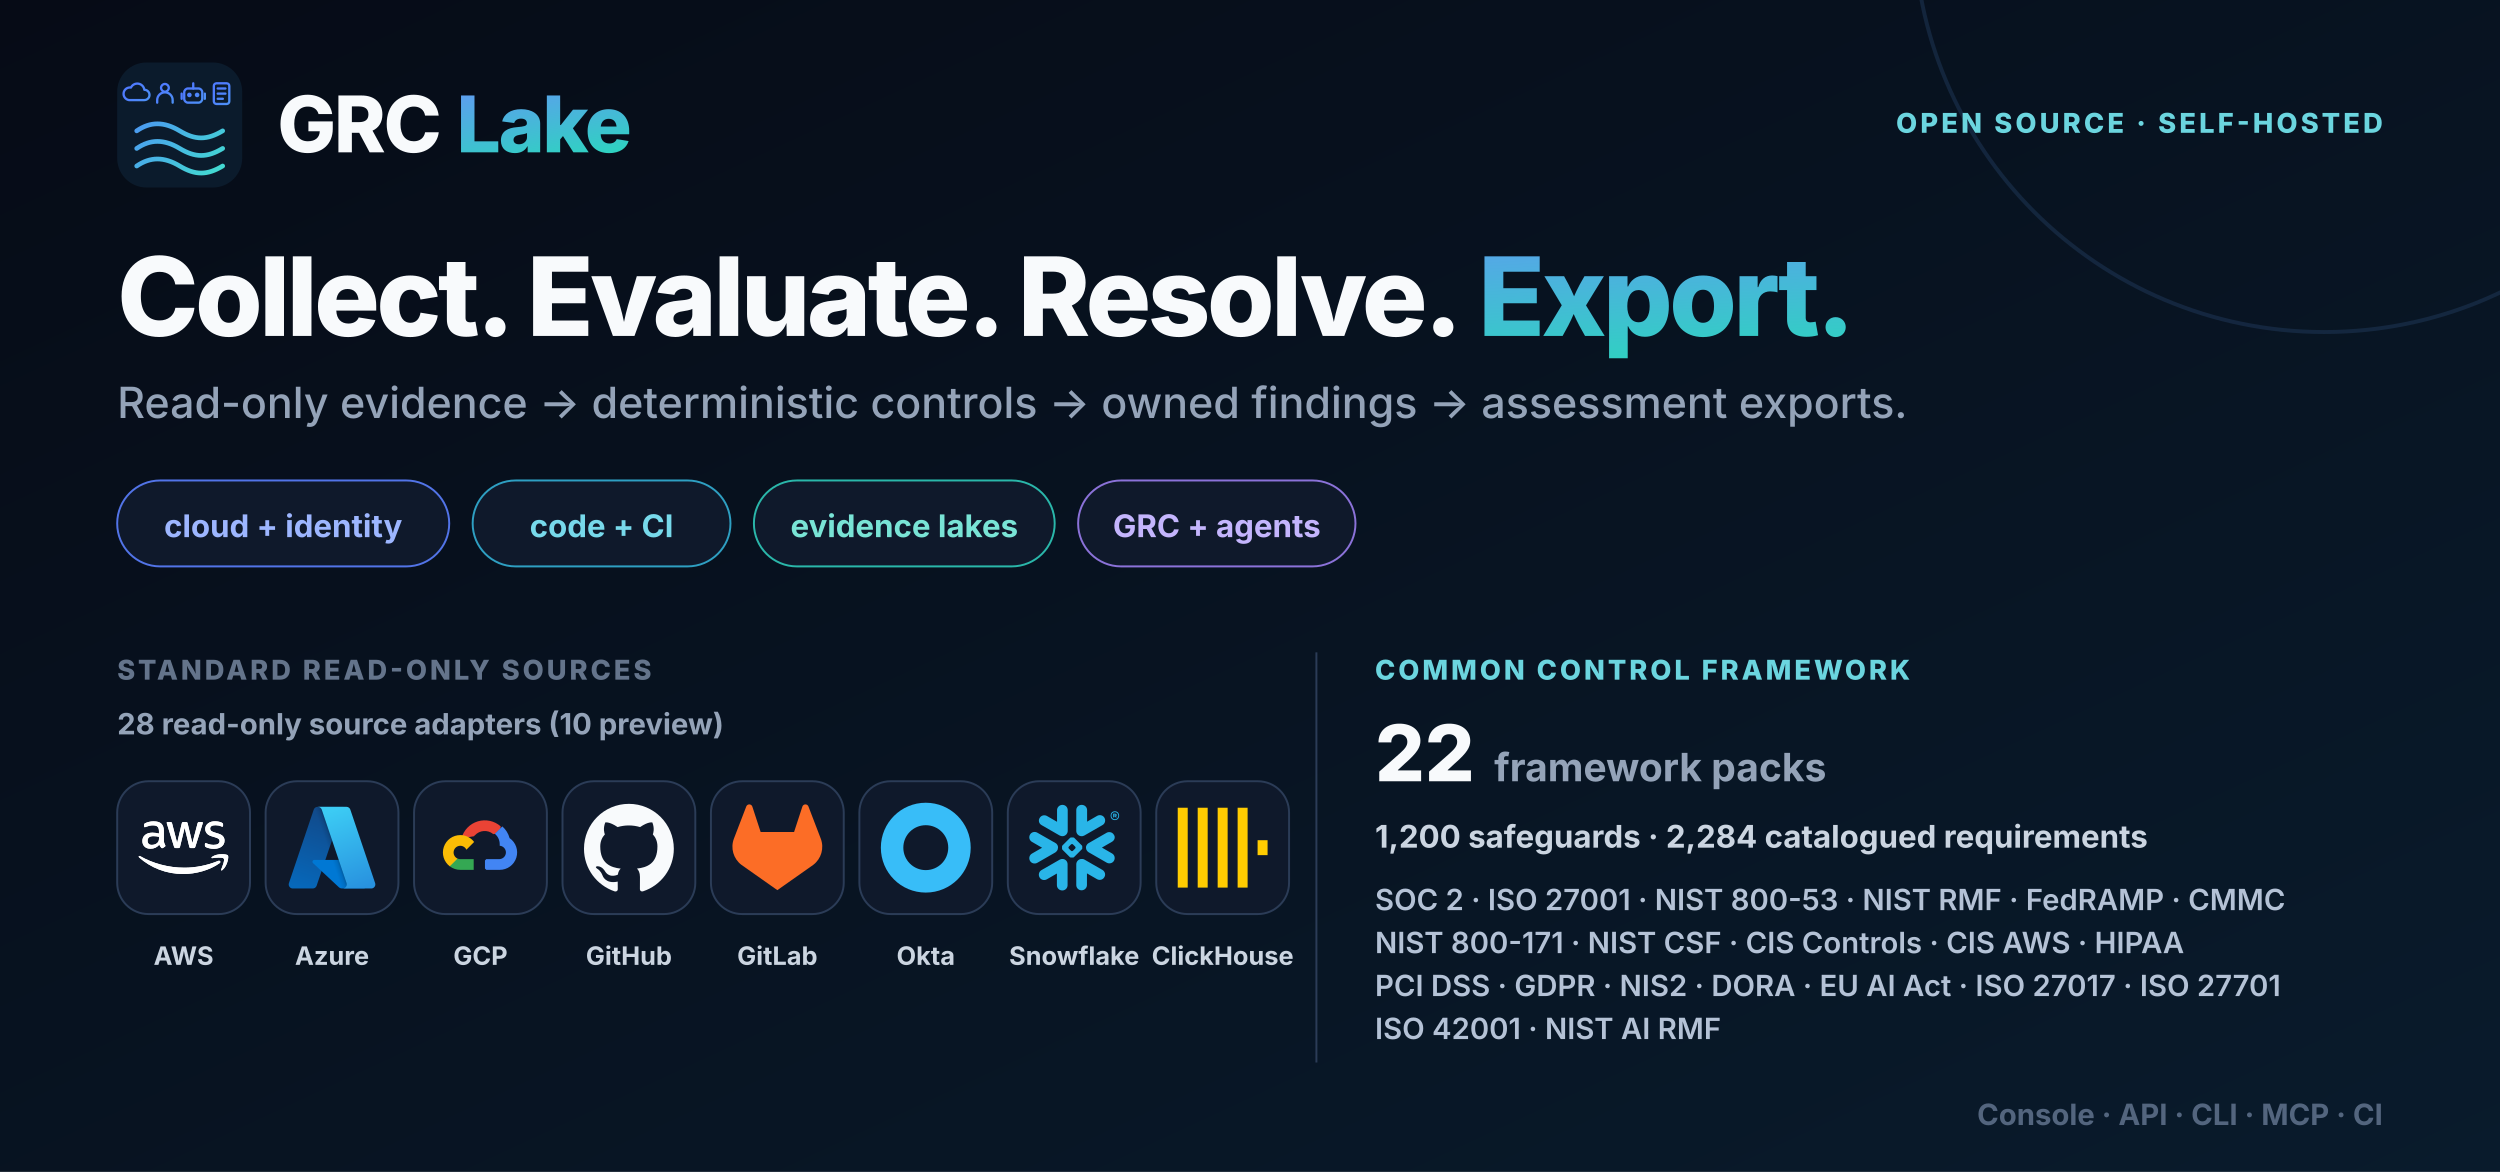
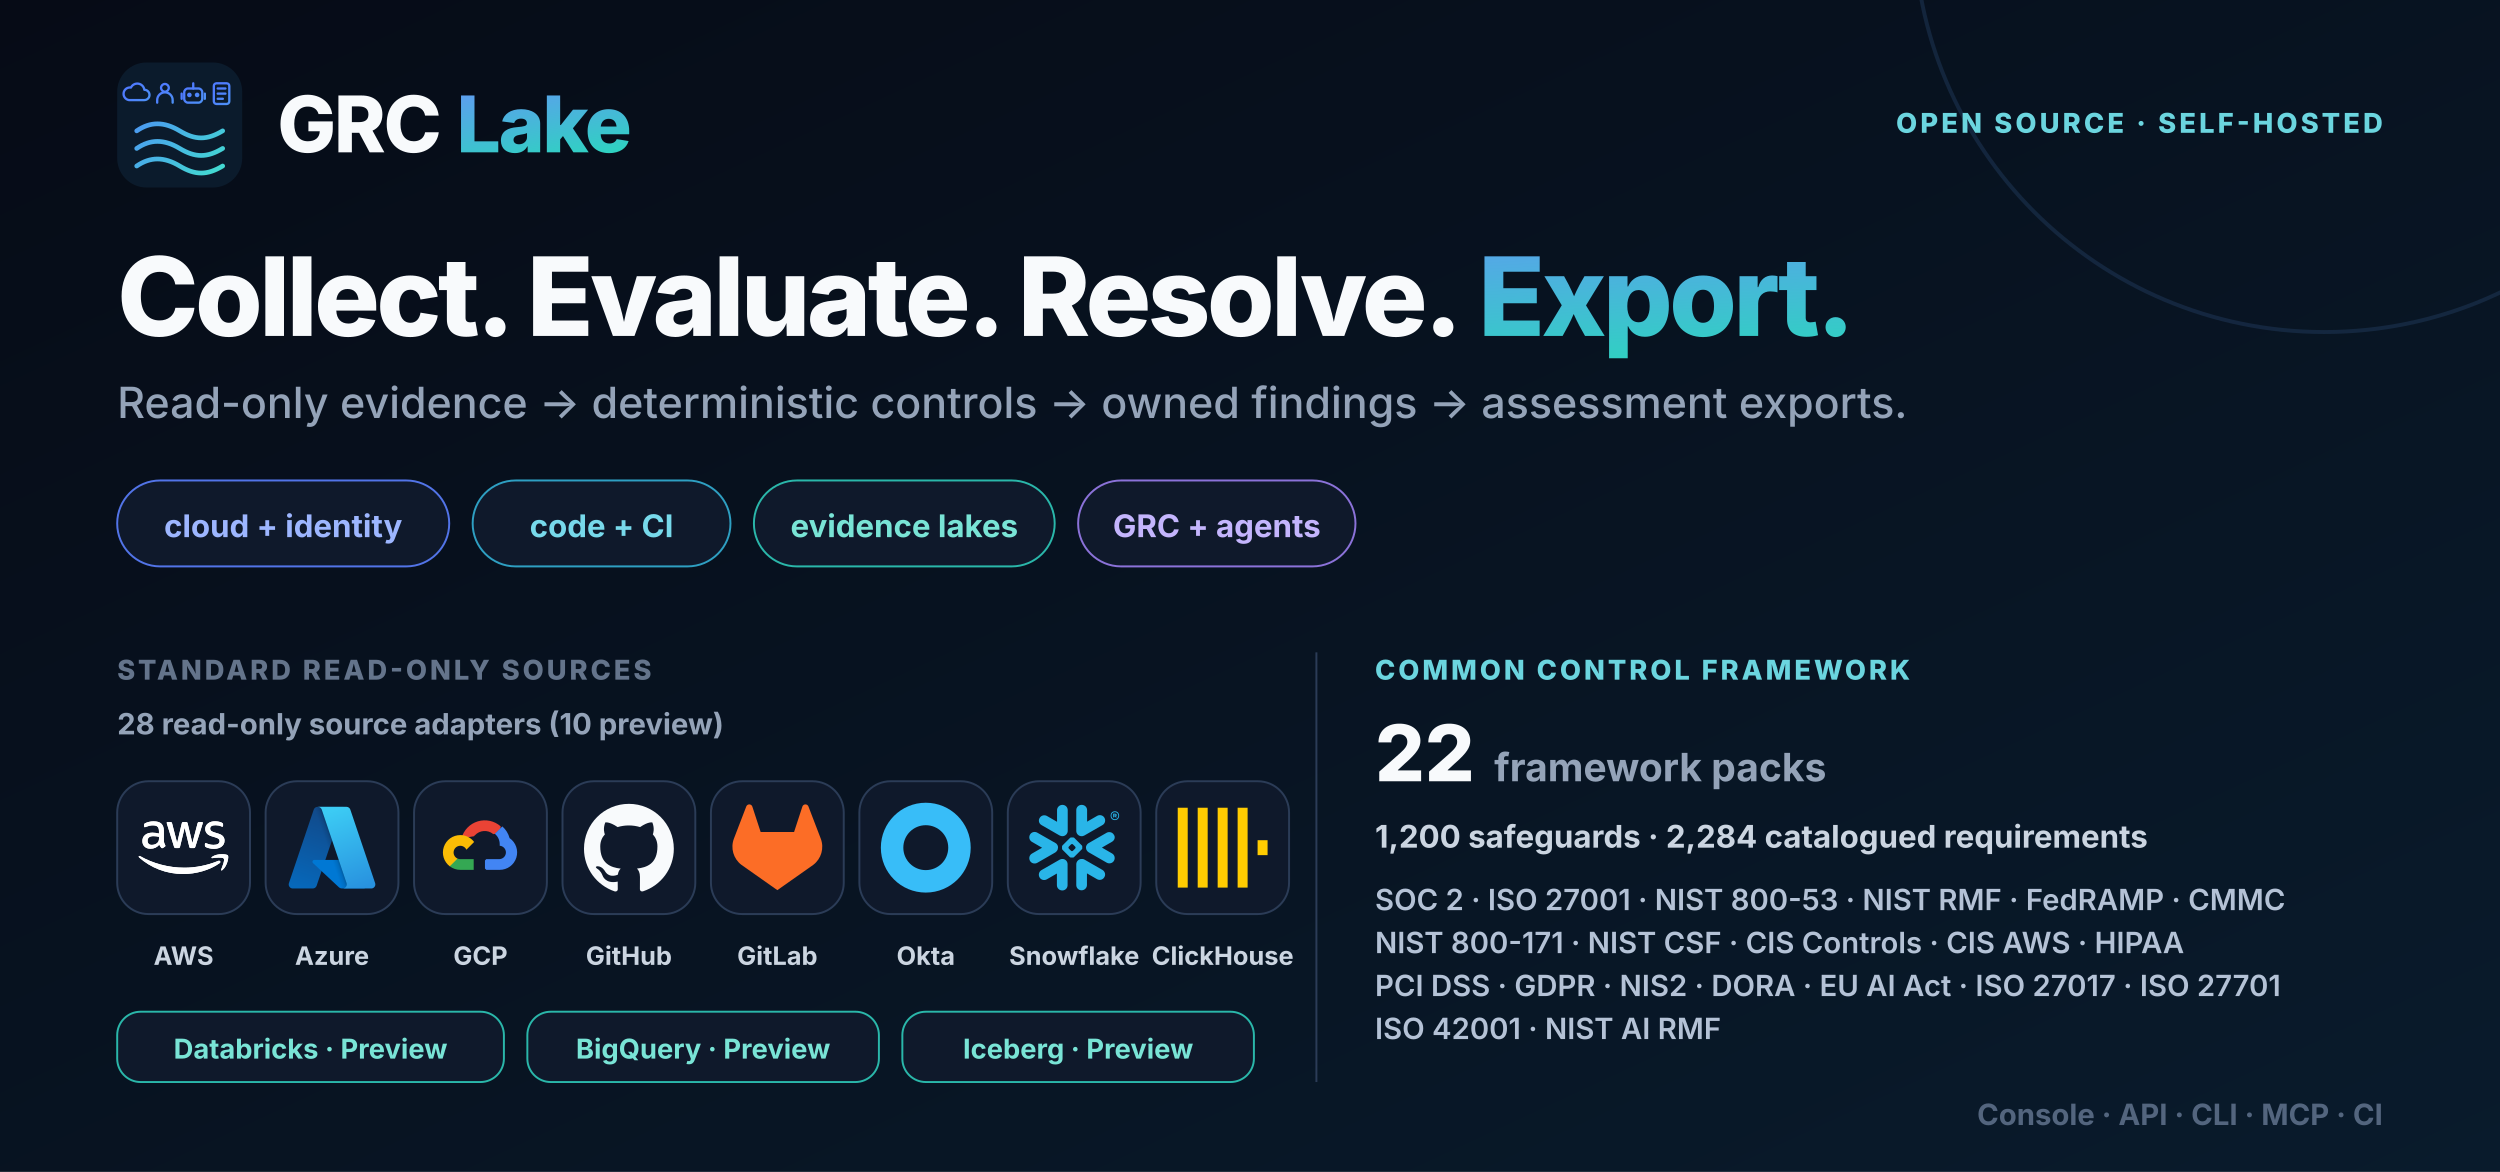
<svg xmlns="http://www.w3.org/2000/svg" width="1280" height="600" viewBox="0 0 1280 600" role="img" aria-labelledby="title desc">
  <defs>
    <linearGradient id="bg" x1="0" y1="0" x2="1" y2="1">
      <stop stop-color="#060b16" />
      <stop offset="1" stop-color="#091b2c" />
    </linearGradient>
    <linearGradient id="brand" x1="0" y1="0" x2="1" y2="1">
      <stop stop-color="#6d8cff" />
      <stop offset="1" stop-color="#2dd4bf" />
    </linearGradient>
    <symbol id="mark" viewBox="0 0 64 64">
      <defs>
        <linearGradient id="accent" gradientUnits="userSpaceOnUse" x1="4" y1="7" x2="55" y2="58">
          <stop stop-color="#4f7cff" />
          <stop offset="1" stop-color="#42dfcf" />
        </linearGradient>
      </defs>
      <rect width="64" height="64" rx="15" fill="#0b1b2c" />
      <g fill="none" stroke="url(#accent)" color="#5b9aff" stroke-linecap="round" stroke-linejoin="round">
        <g stroke-width="1.8">
          <g transform="translate(4 10) scale(.66)">
            <path d="M3 14h12a4 4 0 0 0 0-8 5.5 5.5 0 0 0-10.4-1.7A4.5 4.5 0 0 0 3 14Z" />
          </g>
          <g transform="translate(18.5 10) scale(.66)">
            <circle cx="9" cy="4.5" r="3" />
            <path d="M3 16v-2a6 6 0 0 1 12 0v2" />
          </g>
          <g transform="translate(33 10) scale(.66)">
            <rect x="2" y="5" width="14" height="11" rx="3" />
            <path d="M9 5V1M0 9v4M18 9v4" />
            <circle cx="6" cy="10" r=".9" fill="currentColor" />
            <circle cx="12" cy="10" r=".9" fill="currentColor" />
          </g>
          <g transform="translate(47.5 10) scale(.66)">
            <rect x="3" y="1" width="12" height="16" rx="2" />
            <path d="M6 5h6M6 9h6M6 13h4" />
          </g>
        </g>
        <g stroke-width="2.4">
          <path d="M10 35c7-4.8 14-4.8 22 0s14 4.8 22 0M10 44c7-4.8 14-4.8 22 0s14 4.8 22 0M10 53c7-4.8 14-4.8 22 0s14 4.8 22 0" />
        </g>
      </g>
    </symbol>
    <symbol id="aws" viewBox="0 0 109 64" fill="#ffffff">
      <path d="M30.63 23.243c0 1.317.144 2.385.398 3.168.289.783.65 1.637 1.156 2.563.18.284.253.569.253.818 0 .356-.217.712-.687 1.068l-2.277 1.495c-.325.214-.65.32-.94.32-.361 0-.723-.178-1.084-.498a11.036 11.036 0 0 1-1.301-1.673 27.44 27.44 0 0 1-1.12-2.1c-2.82 3.275-6.362 4.912-10.627 4.912-3.037 0-5.458-.854-7.23-2.563-1.77-1.708-2.674-3.986-2.674-6.834 0-3.025 1.084-5.481 3.29-7.332 2.204-1.851 5.132-2.777 8.855-2.777 1.229 0 2.494.107 3.831.285 1.337.178 2.71.463 4.157.783V12.28c0-2.705-.579-4.592-1.7-5.695-1.156-1.104-3.108-1.638-5.89-1.638-1.266 0-2.567.143-3.904.463-1.338.32-2.64.712-3.904 1.21-.578.25-1.012.392-1.265.463-.253.071-.434.107-.579.107-.506 0-.759-.356-.759-1.104V4.342c0-.57.073-.996.253-1.246.181-.249.506-.498 1.012-.747 1.266-.64 2.784-1.175 4.555-1.602 1.77-.462 3.65-.676 5.638-.676 4.302 0 7.446.961 9.47 2.883 1.989 1.922 3 4.84 3 8.756v11.533h.073Zm-14.675 5.41c1.193 0 2.422-.213 3.723-.64 1.301-.428 2.458-1.21 3.434-2.279.578-.676 1.012-1.423 1.229-2.278.216-.854.361-1.886.361-3.096v-1.495a30.626 30.626 0 0 0-3.325-.605 27.649 27.649 0 0 0-3.398-.214c-2.422 0-4.193.463-5.386 1.424-1.192.96-1.77 2.313-1.77 4.093 0 1.673.433 2.919 1.337 3.773.867.89 2.132 1.317 3.795 1.317Zm29.024 3.844c-.65 0-1.084-.106-1.373-.356-.29-.213-.542-.711-.759-1.388L34.353 3.24c-.217-.712-.325-1.175-.325-1.424 0-.57.289-.89.867-.89h3.542c.687 0 1.157.107 1.41.356.29.214.506.712.723 1.388l6.072 23.564 5.639-23.564c.18-.712.398-1.174.687-1.388.289-.213.795-.356 1.445-.356h2.892c.687 0 1.157.107 1.446.356.289.214.542.712.687 1.388l5.71 23.849 6.254-23.849c.217-.712.47-1.174.723-1.388.289-.213.759-.356 1.41-.356h3.36c.58 0 .904.285.904.89 0 .178-.036.356-.072.57a4.998 4.998 0 0 1-.253.89l-8.71 27.514c-.218.712-.47 1.174-.76 1.388-.29.214-.759.356-1.374.356h-3.108c-.687 0-1.157-.107-1.446-.356-.289-.25-.542-.712-.687-1.424L55.787 7.795l-5.566 22.923c-.181.712-.398 1.174-.687 1.423-.29.25-.795.356-1.446.356H44.98Zm46.447.961c-1.88 0-3.759-.213-5.566-.64-1.807-.427-3.217-.89-4.157-1.424-.578-.32-.976-.676-1.12-.997a2.48 2.48 0 0 1-.217-.996v-1.816c0-.747.289-1.103.831-1.103.217 0 .434.035.65.107.218.07.543.213.904.356 1.23.534 2.567.96 3.976 1.245 1.446.285 2.856.427 4.302.427 2.277 0 4.048-.391 5.277-1.174 1.229-.783 1.88-1.922 1.88-3.382 0-.996-.326-1.815-.977-2.491-.65-.676-1.88-1.282-3.65-1.851l-5.241-1.602c-2.639-.818-4.59-2.029-5.784-3.63-1.192-1.566-1.807-3.31-1.807-5.162 0-1.495.325-2.811.976-3.95a9.196 9.196 0 0 1 2.603-2.92c1.084-.818 2.313-1.423 3.759-1.85C89.51.178 91.029 0 92.619 0c.795 0 1.627.035 2.422.142.831.107 1.59.25 2.35.392.722.178 1.409.356 2.06.57.65.213 1.156.426 1.518.64.506.285.867.57 1.084.89.217.284.325.676.325 1.174v1.673c0 .748-.289 1.14-.831 1.14-.289 0-.759-.143-1.374-.428-2.06-.925-4.373-1.388-6.94-1.388-2.06 0-3.686.32-4.807.997-1.12.676-1.699 1.708-1.699 3.168 0 .996.362 1.85 1.085 2.527.723.676 2.06 1.352 3.976 1.957l5.132 1.602c2.603.819 4.482 1.958 5.603 3.417 1.12 1.46 1.662 3.133 1.662 4.983 0 1.53-.325 2.92-.939 4.13-.651 1.21-1.518 2.277-2.639 3.132-1.12.89-2.458 1.53-4.012 1.993-1.627.498-3.325.747-5.169.747Z" data-rg-fill="true" />
      <path d="M98.254 50.76C86.363 59.408 69.085 64 54.23 64 33.41 64 14.65 56.42.481 43.82c-1.12-.997-.108-2.35 1.23-1.567 15.325 8.756 34.229 14.06 53.784 14.06 13.193 0 27.687-2.705 41.024-8.258 1.988-.89 3.687 1.282 1.735 2.705Z" data-rg-fill="true" />
      <path d="M103.199 45.204c-1.519-1.922-10.049-.925-13.916-.463-1.157.143-1.338-.854-.29-1.601 6.796-4.699 17.965-3.346 19.266-1.78 1.301 1.602-.362 12.6-6.723 17.868-.976.819-1.916.392-1.482-.676 1.446-3.524 4.663-11.461 3.145-13.348Z" data-rg-fill="true" />
      <path d="M30.63 23.243c0 1.317.144 2.385.398 3.168.289.783.65 1.637 1.156 2.563.18.284.253.569.253.818 0 .356-.217.712-.687 1.068l-2.277 1.495c-.325.214-.65.32-.94.32-.361 0-.723-.178-1.084-.498a11.03 11.03 0 0 1-1.301-1.673 27.403 27.403 0 0 1-1.12-2.1c-2.82 3.275-6.362 4.912-10.627 4.912-3.037 0-5.458-.854-7.23-2.563-1.77-1.708-2.674-3.986-2.674-6.834 0-3.025 1.084-5.481 3.29-7.332 2.204-1.851 5.132-2.777 8.855-2.777 1.229 0 2.494.107 3.831.285 1.337.178 2.71.463 4.157.783V12.28c0-2.705-.579-4.592-1.7-5.695-1.156-1.104-3.108-1.638-5.89-1.638-1.266 0-2.567.143-3.904.463-1.338.32-2.64.712-3.904 1.21-.578.25-1.012.392-1.265.463-.253.071-.434.107-.579.107-.506 0-.759-.356-.759-1.104V4.342c0-.57.073-.996.253-1.246.181-.249.506-.498 1.012-.747 1.266-.64 2.784-1.175 4.555-1.602 1.77-.462 3.65-.676 5.638-.676 4.302 0 7.446.961 9.47 2.883 1.989 1.922 3 4.84 3 8.756v11.533h.073Zm-14.675 5.41c1.193 0 2.422-.213 3.723-.64 1.301-.428 2.458-1.21 3.434-2.279.578-.676 1.012-1.423 1.229-2.278.216-.854.361-1.886.361-3.096v-1.495a30.602 30.602 0 0 0-3.325-.605 27.649 27.649 0 0 0-3.398-.214c-2.422 0-4.193.463-5.386 1.424-1.192.96-1.77 2.313-1.77 4.093 0 1.673.433 2.919 1.337 3.773.867.89 2.132 1.317 3.795 1.317Zm29.024 3.844c-.65 0-1.084-.106-1.373-.356-.29-.213-.542-.711-.759-1.388L34.353 3.24c-.217-.712-.325-1.175-.325-1.424 0-.57.289-.89.867-.89h3.542c.687 0 1.157.107 1.41.356.29.214.506.712.723 1.388l6.072 23.564 5.639-23.564c.18-.712.398-1.174.687-1.388.289-.213.795-.356 1.445-.356h2.892c.687 0 1.157.107 1.446.356.29.214.542.712.687 1.388l5.71 23.848L71.403 2.67c.217-.712.47-1.174.723-1.388.289-.213.759-.356 1.41-.356h3.36c.58 0 .904.285.904.89 0 .178-.036.356-.072.57a5.008 5.008 0 0 1-.253.89l-8.71 27.514c-.218.712-.47 1.174-.76 1.388-.29.214-.759.356-1.373.356h-3.109c-.687 0-1.157-.107-1.446-.356-.289-.25-.542-.712-.687-1.424L55.787 7.795l-5.566 22.923c-.181.712-.398 1.174-.687 1.423-.29.25-.795.356-1.446.356H44.98Zm46.447.961c-1.88 0-3.759-.213-5.566-.64-1.807-.427-3.217-.89-4.157-1.424-.578-.32-.976-.676-1.12-.997a2.48 2.48 0 0 1-.217-.996v-1.816c0-.747.289-1.103.831-1.103.217 0 .434.035.65.107.218.07.543.213.904.356 1.23.534 2.567.96 3.976 1.245 1.446.285 2.856.427 4.302.427 2.277 0 4.048-.391 5.277-1.174 1.229-.783 1.88-1.922 1.88-3.382 0-.996-.326-1.815-.977-2.491-.65-.676-1.88-1.282-3.65-1.851l-5.241-1.602c-2.639-.818-4.59-2.029-5.784-3.63-1.192-1.566-1.807-3.31-1.807-5.162 0-1.495.325-2.811.976-3.95a9.198 9.198 0 0 1 2.603-2.92c1.084-.818 2.313-1.423 3.759-1.85C89.51.178 91.029 0 92.619 0c.795 0 1.627.035 2.422.142.831.107 1.59.25 2.35.392.722.178 1.409.356 2.06.57.65.213 1.156.426 1.518.64.506.285.867.57 1.084.89.217.284.325.676.325 1.174v1.673c0 .748-.289 1.14-.831 1.14-.289 0-.759-.143-1.374-.428-2.06-.925-4.373-1.388-6.94-1.388-2.06 0-3.686.32-4.807.997-1.12.676-1.699 1.708-1.699 3.168 0 .996.362 1.85 1.085 2.527.723.676 2.06 1.352 3.976 1.957l5.132 1.602c2.603.819 4.482 1.958 5.603 3.417 1.12 1.46 1.663 3.133 1.663 4.983 0 1.53-.326 2.92-.94 4.13-.651 1.21-1.518 2.277-2.639 3.132-1.12.89-2.458 1.53-4.012 1.993-1.626.498-3.325.747-5.169.747Z" data-rg-fill="true" />
      <path d="M98.254 50.76C86.363 59.408 69.085 64 54.23 64 33.41 64 14.65 56.42.482 43.82c-1.12-.997-.108-2.35 1.23-1.567 15.325 8.757 34.229 14.06 53.784 14.06 13.193 0 27.687-2.705 41.024-8.258 1.988-.89 3.687 1.282 1.735 2.705Z" data-rg-fill="true" />
      <path d="M103.199 45.204c-1.519-1.922-10.049-.925-13.916-.463-1.157.143-1.338-.854-.29-1.601 6.796-4.699 17.965-3.346 19.266-1.78 1.301 1.602-.362 12.6-6.723 17.868-.976.819-1.916.392-1.482-.676 1.446-3.524 4.663-11.461 3.145-13.348Z" data-rg-fill="true" />
    </symbol>
    <symbol id="azure" viewBox="0 0 18 18">
      <path d="M5.335 1.375C5.447 1.042 5.759 0.818 6.11 0.818H11.25L5.915 16.625C5.803 16.958 5.491 17.182 5.14 17.182H1.14C0.58 17.182 0.185 16.633 0.364 16.102L5.335 1.375Z" fill="url(#paint0_linear_6102_134469)" />
      <path d="M13.552 11.455H5.451C5.111 11.455 4.947 11.871 5.195 12.104L10.4 16.962C10.552 17.103 10.752 17.182 10.959 17.182H15.545L13.552 11.455Z" fill="#0078D4" />
      <path d="M6.11 0.818C5.759 0.818 5.447 1.042 5.335 1.375L0.364 16.102C0.185 16.633 0.58 17.182 1.14 17.182H5.14C5.491 17.182 5.803 16.958 5.915 16.625L6.903 13.698L10.4 16.962C10.552 17.103 10.752 17.182 10.959 17.182H15.545L13.552 11.454H7.66L11.25 0.818H6.11Z" fill="url(#paint1_linear_6102_134469)" />
      <path d="M12.665 1.375C12.553 1.042 12.241 0.818 11.89 0.818H6.136H6.163C6.514 0.818 6.826 1.042 6.938 1.375L11.908 16.102C12.087 16.632 11.693 17.182 11.133 17.182H11.045H16.86C17.42 17.182 17.814 16.632 17.636 16.102L12.665 1.375Z" fill="url(#paint2_linear_6102_134469)" />
      <defs>
        <linearGradient id="paint0_linear_6102_134469" x1="6.075" y1="1.385" x2="0.738" y2="17.151" gradientUnits="userSpaceOnUse">
          <stop stop-color="#114A8B" />
          <stop offset="1" stop-color="#0669BC" />
        </linearGradient>
        <linearGradient id="paint1_linear_6102_134469" x1="10.34" y1="11.456" x2="9.107" y2="11.873" gradientUnits="userSpaceOnUse">
          <stop stop-opacity="0.3" />
          <stop offset="0.071" stop-opacity="0.2" />
          <stop offset="0.321" stop-opacity="0.1" />
          <stop offset="0.623" stop-opacity="0.05" />
          <stop offset="1" stop-opacity="0" />
        </linearGradient>
        <linearGradient id="paint2_linear_6102_134469" x1="9.459" y1="1.385" x2="15.317" y2="16.993" gradientUnits="userSpaceOnUse">
          <stop stop-color="#3CCBF4" />
          <stop offset="1" stop-color="#2892DF" />
        </linearGradient>
      </defs>
    </symbol>
    <symbol id="gcp" viewBox="0 0 24 24">
      <path d="M15.4 8.34h.5l1.43-1.43.07-.6a6.43 6.43 0 0 0-10.46 3.14c.15-.1.47-.03.47-.03l2.86-.47s.15-.24.22-.23a3.57 3.57 0 0 1 4.88-.38v.43Z" fill="#EA4335" />
      <path d="M19.78 9.45a6.43 6.43 0 0 0-1.94-3.13L15.83 8.3a3.57 3.57 0 0 1 1.31 2.83v.36a1.79 1.79 0 0 1 0 3.57h-3.58l-.36.37v2.14l.36.36h3.58a4.65 4.65 0 0 0 2.64-8.48Z" fill="#4285F4" />
      <path d="M6.62 17.93h3.57v-2.86H6.62a1.78 1.78 0 0 1-.74-.16l-.5.15-1.44 1.43-.13.5a4.63 4.63 0 0 0 2.81.94Z" fill="#34A853" />
      <path d="M6.62 8.64A4.65 4.65 0 0 0 3.8 16.99l2.07-2.07a1.79 1.79 0 1 1 2.37-2.37l2.07-2.07a4.64 4.64 0 0 0-3.69-1.84Z" fill="#FBBC05" />
    </symbol>
    <symbol id="github" viewBox="0 0 24 24">
      <path d="M12 .297c-6.63 0-12 5.373-12 12 0 5.303 3.438 9.8 8.205 11.385.6.113.82-.258.82-.577l-.015-2.04c-3.338.724-4.042-1.61-4.042-1.61-.546-1.385-1.335-1.755-1.335-1.755-1.087-.744.084-.729.084-.729 1.205.084 1.838 1.236 1.838 1.236 1.07 1.835 2.809 1.305 3.495.998.108-.776.417-1.305.76-1.605-2.665-.3-5.466-1.332-5.466-5.93 0-1.31.465-2.38 1.235-3.22-.135-.303-.54-1.523.105-3.176 0 0 1.005-.322 3.3 1.23a10.49 10.49 0 0 1 6 0c2.28-1.552 3.285-1.23 3.285-1.23.645 1.653.24 2.873.12 3.176.765.84 1.23 1.91 1.23 3.22 0 4.61-2.805 5.625-5.475 5.92.42.36.81 1.096.81 2.22l-.015 3.286c0 .315.21.69.825.57C20.565 22.092 24 17.592 24 12.297c0-6.627-5.373-12-12-12Z" fill="currentColor" />
    </symbol>
    <symbol id="gitlab" viewBox="0 0 24 24">
      <path d="m23.6 9.593-.034-.087L20.3.981a.86.86 0 0 0-1.626.089l-2.205 6.748H7.538L5.332 1.07a.86.86 0 0 0-1.626-.09L.433 9.502l-.032.086a6.066 6.066 0 0 0 2.012 7.01L12 23.35l9.579-6.744a6.068 6.068 0 0 0 2.021-7.013Z" fill="currentColor" />
    </symbol>
    <symbol id="okta" viewBox="0 0 24 24">
      <path d="M12 0C5.389 0 0 5.35 0 12s5.35 12 12 12 12-5.35 12-12S18.611 0 12 0Zm0 18c-3.325 0-6-2.675-6-6s2.675-6 6-6 6 2.675 6 6-2.675 6-6 6Z" fill="currentColor" />
    </symbol>
    <symbol id="snowflake" viewBox="0 0 24 24">
      <path d="M24 3.459c0 .646-.418 1.18-1.141 1.18-.723 0-1.142-.534-1.142-1.18 0-.647.419-1.18 1.142-1.18.723 0 1.141.533 1.141 1.18zm-.228 0c0-.533-.38-.951-.913-.951s-.913.38-.913.95c0 .533.38.952.913.952.57 0 .913-.419.913-.951zm-1.37-.533h.495c.266 0 .456.152.456.38 0 .153-.076.229-.19.305l.19.266v.038h-.266l-.19-.266h-.229v.266h-.266zm.495.228h-.229v.267h.229c.114 0 .152-.038.152-.114.038-.077-.038-.153-.152-.153zM7.602 12.4c.038-.151.076-.304.076-.456 0-.114-.038-.228-.038-.342-.114-.343-.304-.647-.646-.838l-4.87-2.777c-.685-.38-1.56-.152-1.94.533-.381.685-.153 1.56.532 1.94l2.701 1.56-2.701 1.56c-.685.38-.913 1.256-.533 1.94.38.685 1.256.914 1.94.533l4.832-2.777c.343-.267.571-.533.647-.876zm1.332 2.626c-.266-.038-.57.038-.837.19l-4.832 2.777c-.685.38-.913 1.256-.532 1.94.38.686 1.255.914 1.94.533l2.701-1.56v3.12c0 .8.647 1.408 1.446 1.408.799 0 1.407-.647 1.407-1.408v-5.592c0-.761-.57-1.37-1.293-1.408zm4.946-6.088c.266.038.57-.038.837-.19l4.832-2.777c.685-.38.913-1.256.532-1.94-.38-.686-1.255-.914-1.94-.533l-2.701 1.56V1.975c0-.799-.647-1.408-1.446-1.408-.799 0-1.446.609-1.446 1.408V7.53c0 .76.609 1.37 1.332 1.407zM3.265 5.97l4.832 2.777c.266.152.533.19.837.19.723-.038 1.331-.684 1.331-1.407V1.975c0-.799-.646-1.408-1.407-1.408-.799 0-1.446.647-1.446 1.408v3.12l-2.701-1.56c-.685-.38-1.56-.152-1.94.533-.419.646-.19 1.521.494 1.902zm9.093 6.011a.412.412 0 00-.114-.266l-.57-.571a.346.346 0 00-.267-.114.412.412 0 00-.266.114l-.571.57a.411.411 0 00-.114.267c0 .076.038.19.114.267l.57.57a.345.345 0 00.267.114c.076 0 .19-.038.266-.114l.571-.57a.412.412 0 00.114-.267zm1.598.533L11.94 14.53c-.039.038-.153.114-.229.114h-.608a.411.411 0 01-.267-.114L8.82 12.514a.408.408 0 01-.076-.229v-.608c0-.076.038-.19.114-.267l2.016-2.016a.41.41 0 01.267-.114h.608a.41.41 0 01.267.114l2.016 2.016a.347.347 0 01.114.267v.608c-.076.077-.114.19-.19.229zm5.593 5.44l-4.832-2.777c-.266-.152-.57-.19-.837-.152-.723.038-1.332.684-1.332 1.408v5.554c0 .8.647 1.408 1.408 1.408.799 0 1.446-.647 1.446-1.408v-3.12l2.7 1.56c.686.38 1.561.152 1.941-.533.419-.646.19-1.521-.494-1.94zm2.549-7.533l-2.701 1.56 2.7 1.56c.686.38.914 1.256.533 1.94-.38.685-1.255.913-1.94.533l-4.832-2.778a1.644 1.644 0 01-.647-.798c-.037-.153-.076-.305-.076-.457 0-.114.039-.228.039-.342.114-.343.342-.647.646-.837l4.832-2.778c.685-.38 1.56-.152 1.94.533.457.609.19 1.484-.494 1.864" fill="currentColor" />
    </symbol>
    <symbol id="clickhouse" viewBox="0 0 24 24">
      <path d="M21.333 10H24v4h-2.667ZM16 1.335h2.667v21.33H16Zm-5.333 0h2.666v21.33h-2.666ZM0 22.665V1.335h2.667v21.33Zm5.333-21.33H8v21.33H5.333Z" fill="currentColor" />
    </symbol>
    <style>.font { font-family: Inter, ui-sans-serif, system-ui, -apple-system, BlinkMacSystemFont, 'Segoe UI', sans-serif; }</style>
  </defs>
  <rect width="1280" height="600" fill="url(#bg)" />
  <circle cx="1190" cy="-40" r="210" fill="none" stroke="#27456c" stroke-width="2" opacity=".38" />
  <g class="font">
    <g transform="translate(60 32)">
      <use width="64" height="64" href="#mark" />
      <text x="82" y="46" font-size="40" font-weight="830" letter-spacing="-1.1" fill="#f8fafc">GRC <tspan fill="url(#brand)">Lake</tspan>
      </text>
    </g>
    <text x="1220" y="68" text-anchor="end" font-size="14" font-weight="760" letter-spacing="1.6" fill="#6bd5df">OPEN SOURCE · SELF-HOSTED</text>
    <text x="60" y="172" font-size="56" font-weight="840" letter-spacing="-1.8" word-spacing="6" fill="#f8fafc" xml:space="preserve">Collect. Evaluate. Resolve. <tspan fill="url(#brand)">Export.</tspan>
    </text>
    <text x="60" y="214" font-size="22" font-weight="520" fill="#94a3b8">Read-only evidence → deterministic controls → owned findings → assessment exports.</text>
    <g transform="translate(60 246)">
      <rect width="170" height="44" rx="22" fill="#0f192b" stroke="#5274e8" />
      <text x="85" y="29" text-anchor="middle" font-size="16" font-weight="700" fill="#9db6ff">cloud + identity</text>
      <rect x="182" width="132" height="44" rx="22" fill="#0f192b" stroke="#2e9fc2" />
      <text x="248" y="29" text-anchor="middle" font-size="16" font-weight="700" fill="#77d9eb">code + CI</text>
      <rect x="326" width="154" height="44" rx="22" fill="#0f192b" stroke="#2ab7aa" />
      <text x="403" y="29" text-anchor="middle" font-size="16" font-weight="700" fill="#79e4d6">evidence lakes</text>
      <rect x="492" width="142" height="44" rx="22" fill="#0f192b" stroke="#8b72d9" />
      <text x="563" y="29" text-anchor="middle" font-size="16" font-weight="700" fill="#c4b5fd">GRC + agents</text>
    </g>
    <text x="60" y="348" font-size="14" font-weight="760" letter-spacing="1.5" fill="#64748b">STANDARD READ-ONLY SOURCES</text>
    <text x="60" y="376" font-size="15" font-weight="700" fill="#94a3b8">28 read-only source adapters (10 preview)</text>
    <g transform="translate(60 400)" style="color:#ff9900">
      <rect width="68" height="68" rx="16" fill="#0f192b" stroke="#2b3c57" />
      <use x="11" y="11" width="46" height="46" href="#aws" />
      <text x="34" y="94" text-anchor="middle" font-size="13" font-weight="650" fill="#cbd5e1">AWS</text>
    </g>
    <g transform="translate(136 400)" style="color:#29a8ea">
      <rect width="68" height="68" rx="16" fill="#0f192b" stroke="#2b3c57" />
      <use x="11" y="11" width="46" height="46" href="#azure" />
      <text x="34" y="94" text-anchor="middle" font-size="13" font-weight="650" fill="#cbd5e1">Azure</text>
    </g>
    <g transform="translate(212 400)" style="color:#4285f4">
      <rect width="68" height="68" rx="16" fill="#0f192b" stroke="#2b3c57" />
      <use x="11" y="11" width="46" height="46" href="#gcp" />
      <text x="34" y="94" text-anchor="middle" font-size="13" font-weight="650" fill="#cbd5e1">GCP</text>
    </g>
    <g transform="translate(288 400)" style="color:#f8fafc">
      <rect width="68" height="68" rx="16" fill="#0f192b" stroke="#2b3c57" />
      <use x="11" y="11" width="46" height="46" href="#github" />
      <text x="34" y="94" text-anchor="middle" font-size="13" font-weight="650" fill="#cbd5e1">GitHub</text>
    </g>
    <g transform="translate(364 400)" style="color:#fc6d26">
      <rect width="68" height="68" rx="16" fill="#0f192b" stroke="#2b3c57" />
      <use x="11" y="11" width="46" height="46" href="#gitlab" />
      <text x="34" y="94" text-anchor="middle" font-size="13" font-weight="650" fill="#cbd5e1">GitLab</text>
    </g>
    <g transform="translate(440 400)" style="color:#38bdf8">
      <rect width="68" height="68" rx="16" fill="#0f192b" stroke="#2b3c57" />
      <use x="11" y="11" width="46" height="46" href="#okta" />
      <text x="34" y="94" text-anchor="middle" font-size="13" font-weight="650" fill="#cbd5e1">Okta</text>
    </g>
    <g transform="translate(516 400)" style="color:#29b5e8">
      <rect width="68" height="68" rx="16" fill="#0f192b" stroke="#2b3c57" />
      <use x="11" y="11" width="46" height="46" href="#snowflake" />
      <text x="34" y="94" text-anchor="middle" font-size="13" font-weight="650" fill="#cbd5e1">Snowflake</text>
    </g>
    <g transform="translate(592 400)" style="color:#ffcc01">
      <rect width="68" height="68" rx="16" fill="#0f192b" stroke="#2b3c57" />
      <use x="11" y="11" width="46" height="46" href="#clickhouse" />
      <text x="34" y="94" text-anchor="middle" font-size="13" font-weight="650" fill="#cbd5e1">ClickHouse</text>
    </g>
-     <line x1="674" y1="334" x2="674" y2="544" stroke="#2b3c57" />
+     <g id="preview-lakes" transform="translate(60 518)">
+       <rect width="198" height="36" rx="12" fill="#0f192b" stroke="#2ab7aa" />
+       <text x="99" y="24" text-anchor="middle" font-size="14" font-weight="650" fill="#79e4d6">Databricks · Preview</text>
+       <rect x="210" width="180" height="36" rx="12" fill="#0f192b" stroke="#2ab7aa" />
+       <text x="300" y="24" text-anchor="middle" font-size="14" font-weight="650" fill="#79e4d6">BigQuery · Preview</text>
+       <rect x="402" width="180" height="36" rx="12" fill="#0f192b" stroke="#2ab7aa" />
+       <text x="492" y="24" text-anchor="middle" font-size="14" font-weight="650" fill="#79e4d6">Iceberg · Preview</text>
+     </g>
+     <line x1="674" y1="334" x2="674" y2="554" stroke="#2b3c57" />
    <g transform="translate(704 334)">
      <text x="0" y="14" font-size="14" font-weight="780" letter-spacing="1.5" fill="#6bd5df">COMMON CONTROL FRAMEWORK</text>
      <text x="0" y="66" font-size="40" font-weight="840" fill="#f8fafc">22<tspan dx="10" font-size="20" font-weight="650" fill="#94a3b8">framework packs</tspan>
      </text>
      <text x="0" y="100" font-size="16" font-weight="650" fill="#cbd5e1">1,200 safeguards · 2,284 catalogued requirements</text>
      <text x="0" y="132" font-size="15" font-weight="600" fill="#b4c2d6">SOC 2 · ISO 27001 · NIST 800-53 · NIST RMF · FedRAMP · CMMC</text>
      <text x="0" y="154" font-size="15" font-weight="600" fill="#b4c2d6">NIST 800-171 · NIST CSF · CIS Controls · CIS AWS · HIPAA</text>
      <text x="0" y="176" font-size="15" font-weight="600" fill="#b4c2d6">PCI DSS · GDPR · NIS2 · DORA · EU AI Act · ISO 27017 · ISO 27701</text>
      <text x="0" y="198" font-size="15" font-weight="600" fill="#b4c2d6">ISO 42001 · NIST AI RMF</text>
    </g>
    <text x="1220" y="576" text-anchor="end" font-size="15" font-weight="650" fill="#53657e">Console · API · CLI · MCP · CI</text>
  </g>
</svg>
